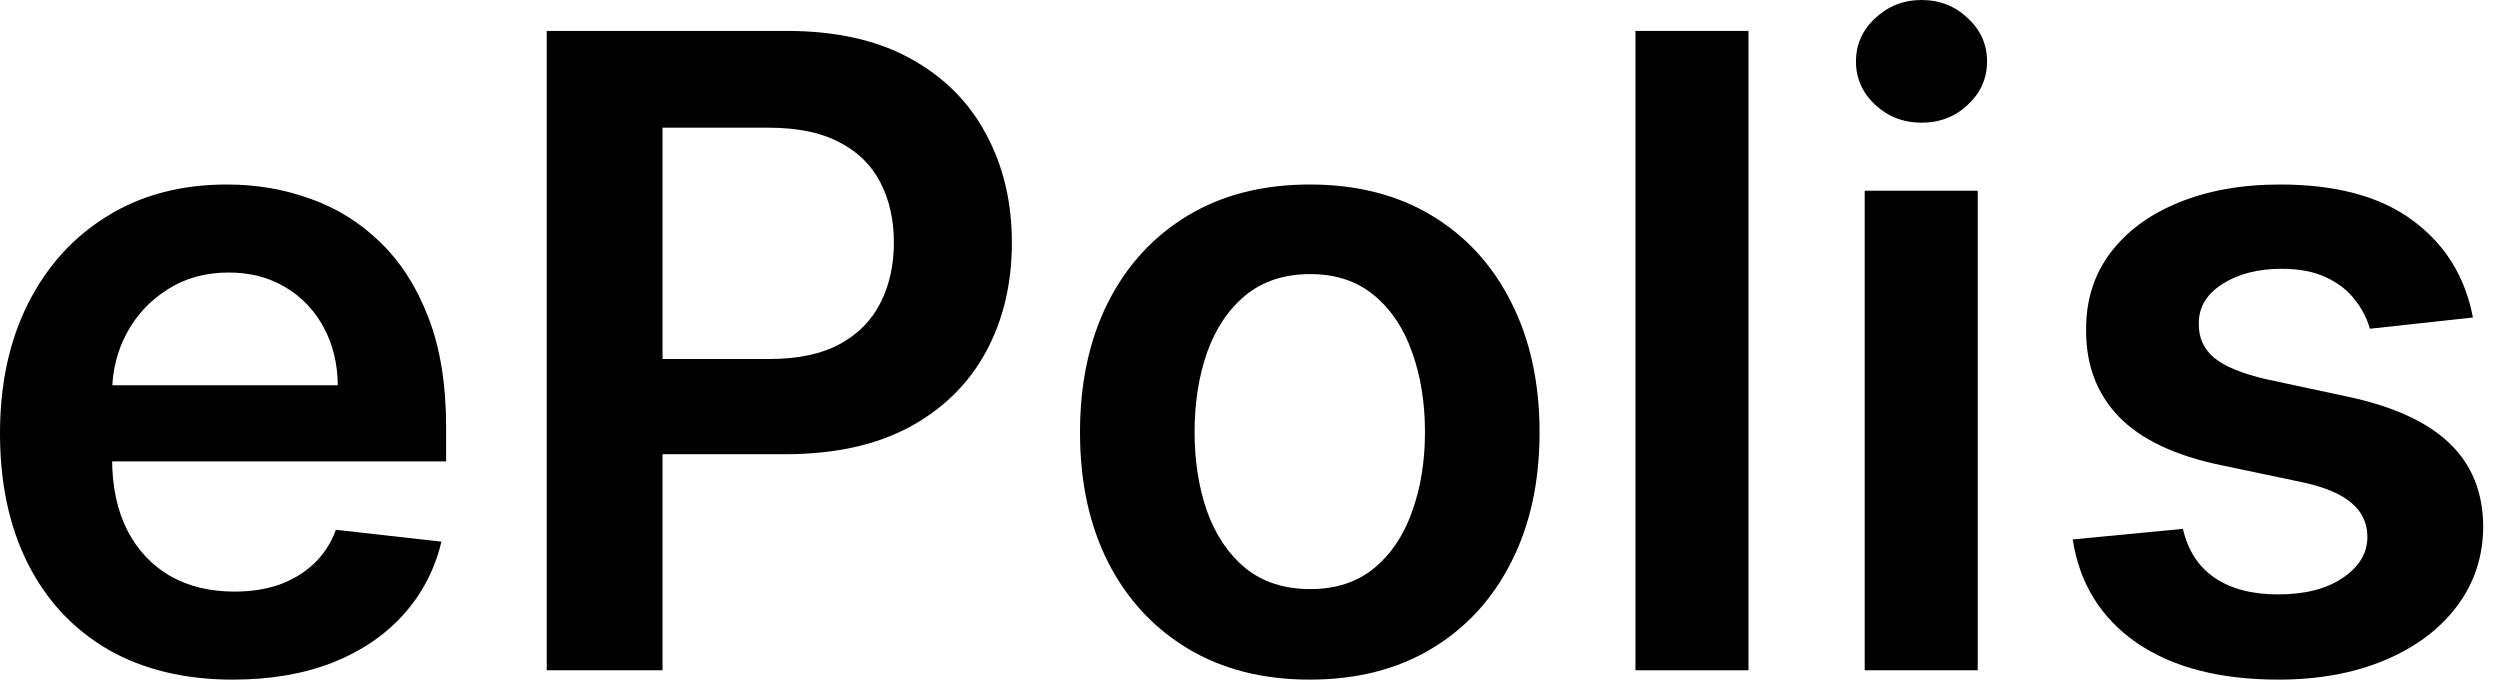
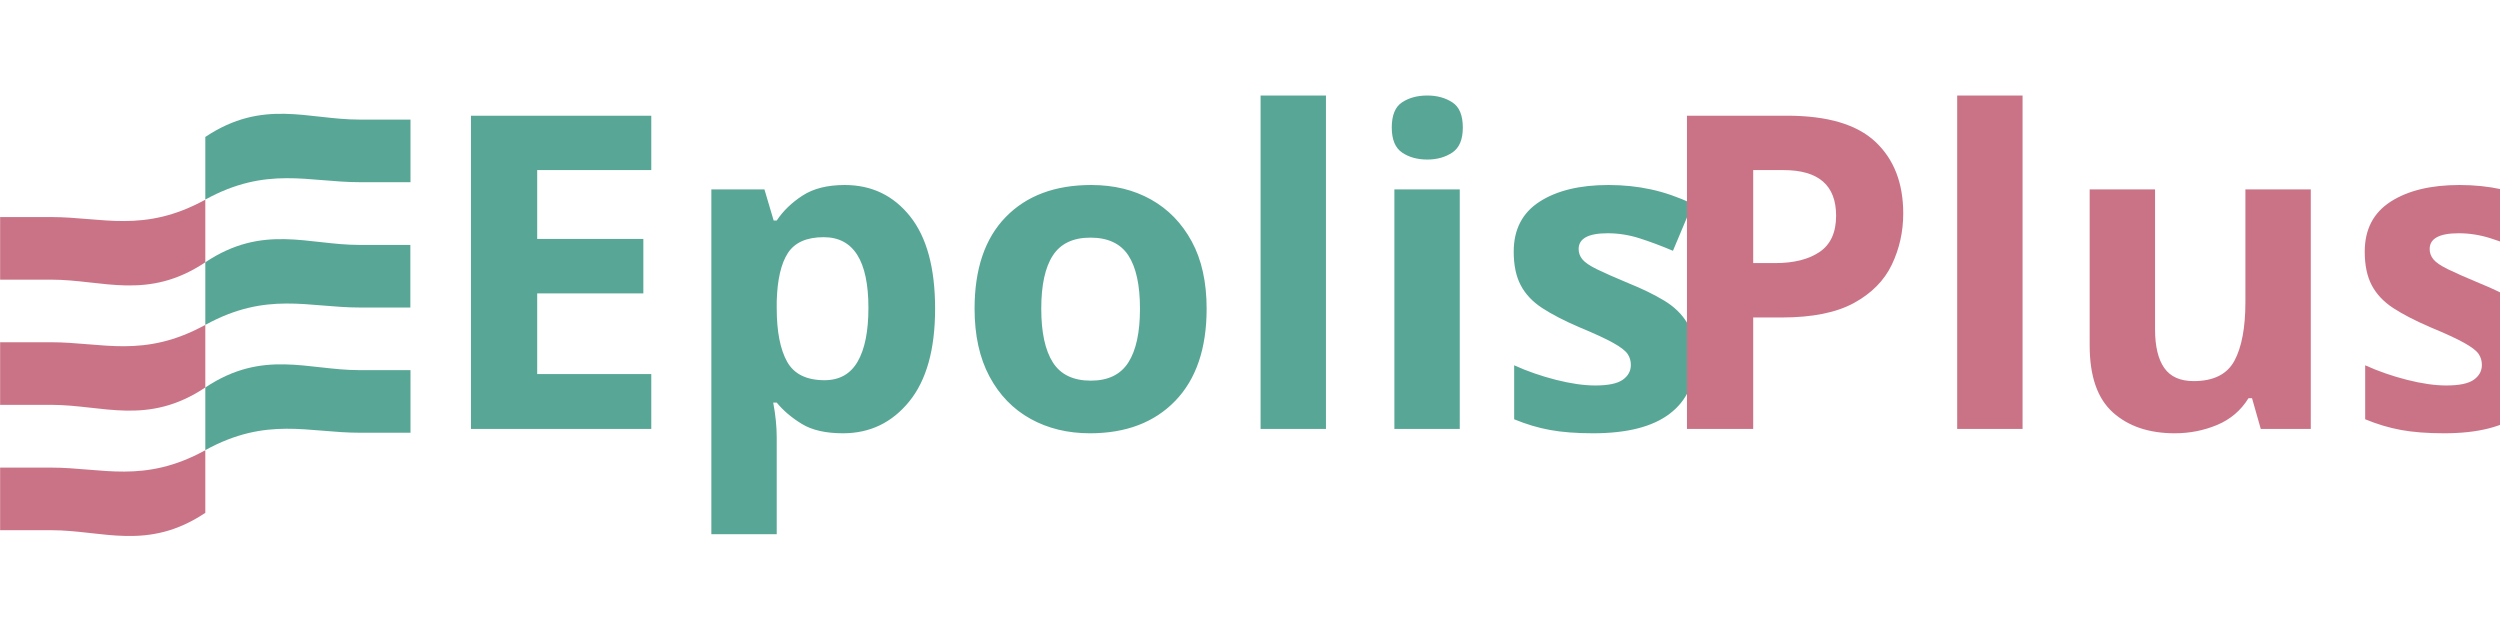
- <svg xmlns="http://www.w3.org/2000/svg" width="91" height="25" viewBox="0 0 91 25" fill="none">
-   <path d="M90.014 11.557L86.264 11.966C86.158 11.587 85.973 11.231 85.707 10.898C85.45 10.564 85.101 10.295 84.662 10.091C84.223 9.886 83.685 9.784 83.048 9.784C82.192 9.784 81.473 9.97 80.889 10.341C80.314 10.712 80.029 11.193 80.037 11.784C80.029 12.292 80.215 12.704 80.594 13.023C80.98 13.341 81.617 13.602 82.503 13.807L85.48 14.443C87.132 14.799 88.359 15.364 89.162 16.136C89.973 16.909 90.382 17.92 90.389 19.17C90.382 20.269 90.06 21.238 89.423 22.079C88.794 22.913 87.919 23.564 86.798 24.034C85.677 24.504 84.389 24.738 82.935 24.738C80.798 24.738 79.079 24.292 77.776 23.398C76.473 22.496 75.696 21.242 75.446 19.636L79.457 19.25C79.639 20.038 80.026 20.633 80.617 21.034C81.207 21.436 81.976 21.636 82.923 21.636C83.901 21.636 84.685 21.436 85.276 21.034C85.874 20.633 86.173 20.136 86.173 19.545C86.173 19.045 85.98 18.633 85.594 18.307C85.215 17.981 84.624 17.731 83.821 17.557L80.844 16.932C79.169 16.583 77.931 15.996 77.128 15.17C76.325 14.337 75.927 13.284 75.935 12.011C75.927 10.935 76.219 10.004 76.81 9.216C77.408 8.42 78.238 7.807 79.298 7.375C80.367 6.936 81.598 6.716 82.992 6.716C85.037 6.716 86.647 7.151 87.821 8.023C89.003 8.894 89.734 10.072 90.014 11.557Z" fill="black" />
-   <path d="M67.875 24.398V6.943H71.989V24.398H67.875ZM69.943 4.466C69.292 4.466 68.731 4.25 68.261 3.818C67.792 3.379 67.557 2.852 67.557 2.239C67.557 1.617 67.792 1.091 68.261 0.659C68.731 0.22 69.292 0 69.943 0C70.602 0 71.163 0.22 71.625 0.659C72.095 1.091 72.329 1.617 72.329 2.239C72.329 2.852 72.095 3.379 71.625 3.818C71.163 4.25 70.602 4.466 69.943 4.466Z" fill="black" />
-   <path d="M63.645 1.125V24.398H59.531V1.125H63.645Z" fill="black" />
-   <path d="M47.676 24.738C45.972 24.738 44.494 24.363 43.244 23.613C41.994 22.863 41.025 21.814 40.335 20.466C39.653 19.117 39.312 17.542 39.312 15.739C39.312 13.935 39.653 12.356 40.335 11C41.025 9.644 41.994 8.591 43.244 7.841C44.494 7.091 45.972 6.716 47.676 6.716C49.381 6.716 50.858 7.091 52.108 7.841C53.358 8.591 54.324 9.644 55.006 11C55.695 12.356 56.04 13.935 56.04 15.739C56.04 17.542 55.695 19.117 55.006 20.466C54.324 21.814 53.358 22.863 52.108 23.613C50.858 24.363 49.381 24.738 47.676 24.738ZM47.699 21.443C48.623 21.443 49.396 21.189 50.017 20.682C50.638 20.167 51.1 19.477 51.403 18.613C51.714 17.75 51.869 16.788 51.869 15.727C51.869 14.659 51.714 13.693 51.403 12.829C51.1 11.958 50.638 11.265 50.017 10.75C49.396 10.235 48.623 9.977 47.699 9.977C46.752 9.977 45.964 10.235 45.335 10.75C44.714 11.265 44.248 11.958 43.938 12.829C43.635 13.693 43.483 14.659 43.483 15.727C43.483 16.788 43.635 17.75 43.938 18.613C44.248 19.477 44.714 20.167 45.335 20.682C45.964 21.189 46.752 21.443 47.699 21.443Z" fill="black" />
-   <path d="M19.901 24.398V1.125H28.628C30.416 1.125 31.916 1.458 33.128 2.125C34.347 2.792 35.268 3.708 35.889 4.875C36.518 6.034 36.832 7.352 36.832 8.83C36.832 10.322 36.518 11.648 35.889 12.807C35.26 13.966 34.332 14.879 33.105 15.546C31.878 16.204 30.366 16.534 28.571 16.534H22.787V13.068H28.003C29.048 13.068 29.904 12.886 30.571 12.523C31.238 12.159 31.73 11.659 32.048 11.023C32.374 10.386 32.537 9.655 32.537 8.83C32.537 8.004 32.374 7.277 32.048 6.648C31.73 6.019 31.234 5.53 30.56 5.182C29.893 4.826 29.033 4.648 27.98 4.648H24.116V24.398H19.901Z" fill="black" />
-   <path d="M8.477 24.738C6.727 24.738 5.216 24.375 3.943 23.648C2.678 22.913 1.705 21.875 1.023 20.534C0.341 19.186 0 17.598 0 15.773C0 13.977 0.341 12.401 1.023 11.045C1.712 9.682 2.674 8.621 3.909 7.864C5.144 7.098 6.595 6.716 8.261 6.716C9.337 6.716 10.352 6.89 11.307 7.239C12.269 7.579 13.117 8.11 13.852 8.829C14.595 9.549 15.178 10.466 15.602 11.579C16.026 12.685 16.239 14.004 16.239 15.534V16.795H1.932V14.023H12.296C12.288 13.235 12.117 12.534 11.784 11.92C11.451 11.299 10.985 10.81 10.386 10.454C9.795 10.098 9.106 9.92 8.318 9.92C7.477 9.92 6.739 10.125 6.102 10.534C5.466 10.935 4.97 11.466 4.614 12.125C4.265 12.776 4.087 13.492 4.08 14.273V16.693C4.08 17.708 4.265 18.579 4.636 19.307C5.008 20.026 5.527 20.579 6.193 20.966C6.86 21.345 7.64 21.534 8.534 21.534C9.133 21.534 9.674 21.451 10.159 21.284C10.644 21.11 11.064 20.856 11.421 20.523C11.777 20.189 12.046 19.776 12.227 19.284L16.068 19.716C15.826 20.731 15.364 21.617 14.682 22.375C14.008 23.125 13.144 23.708 12.091 24.125C11.038 24.534 9.833 24.738 8.477 24.738Z" fill="black" />
+ <svg xmlns="http://www.w3.org/2000/svg" width="100" height="25" id="_Слой_2" data-name="Слой 2" viewBox="0 0 1045 214.44">
+   <defs>
+     <style>
+       .cls-1 {
+         font-family: Ebrima-Bold, Ebrima;
+         font-size: 183.37px;
+         font-weight: 700;
+       }
+ 
+       .cls-2, .cls-3 {
+         fill: #cb7386;
+       }
+ 
+       .cls-3, .cls-4 {
+         fill-rule: evenodd;
+       }
+ 
+       .cls-4, .cls-5 {
+         fill: #58a796;
+       }
+     </style>
+   </defs>
+   <g id="_Слой_1-2" data-name="Слой 1">
+     <g>
+       <g>
+         <path class="cls-4" d="m171.64,157.48h-21.22c-21.55,0-38.87-6.87-64.6,7.26v-26.17c24.13-16.11,42.94-7.26,64.38-7.26h21.39v26.17h.05Z" />
+         <path class="cls-3" d="m0,172.05h21.22c21.55,0,38.87,6.87,64.6-7.26v26.17c-24.13,16.11-42.94,7.26-64.38,7.26H.05v-26.17h-.05Z" />
+         <path class="cls-4" d="m171.53,105.14h-21.11c-21.55,0-38.87-6.87-64.6,7.26v-26.17c24.13-16.11,42.94-7.26,64.38-7.26h21.33v26.17h0Z" />
+         <path class="cls-3" d="m0,119.65h21.22c21.55,0,38.87,6.87,64.6-7.26v26.17c-24.13,16.11-42.94,7.26-64.38,7.26H.05v-26.17h-.05Z" />
+         <path class="cls-4" d="m171.64,52.75h-21.22c-21.55,0-38.87-6.87-64.6,7.26v-26.17c24.13-16.11,42.94-7.26,64.38-7.26h21.39v26.17h.05Z" />
+         <path class="cls-3" d="m0,67.32h21.22c21.55,0,38.87,6.87,64.6-7.26v26.17c-24.13,16.11-42.94,7.26-64.38,7.26H.05v-26.17h-.05Z" />
+       </g>
+       <text class="cls-1" transform="translate(180.36 155.88)">
+         <tspan class="cls-5" x="0" y="0">Epolis</tspan>
+         <tspan class="cls-2" x="508.29" y="0">Plus</tspan>
+       </text>
+     </g>
+   </g>
</svg>
